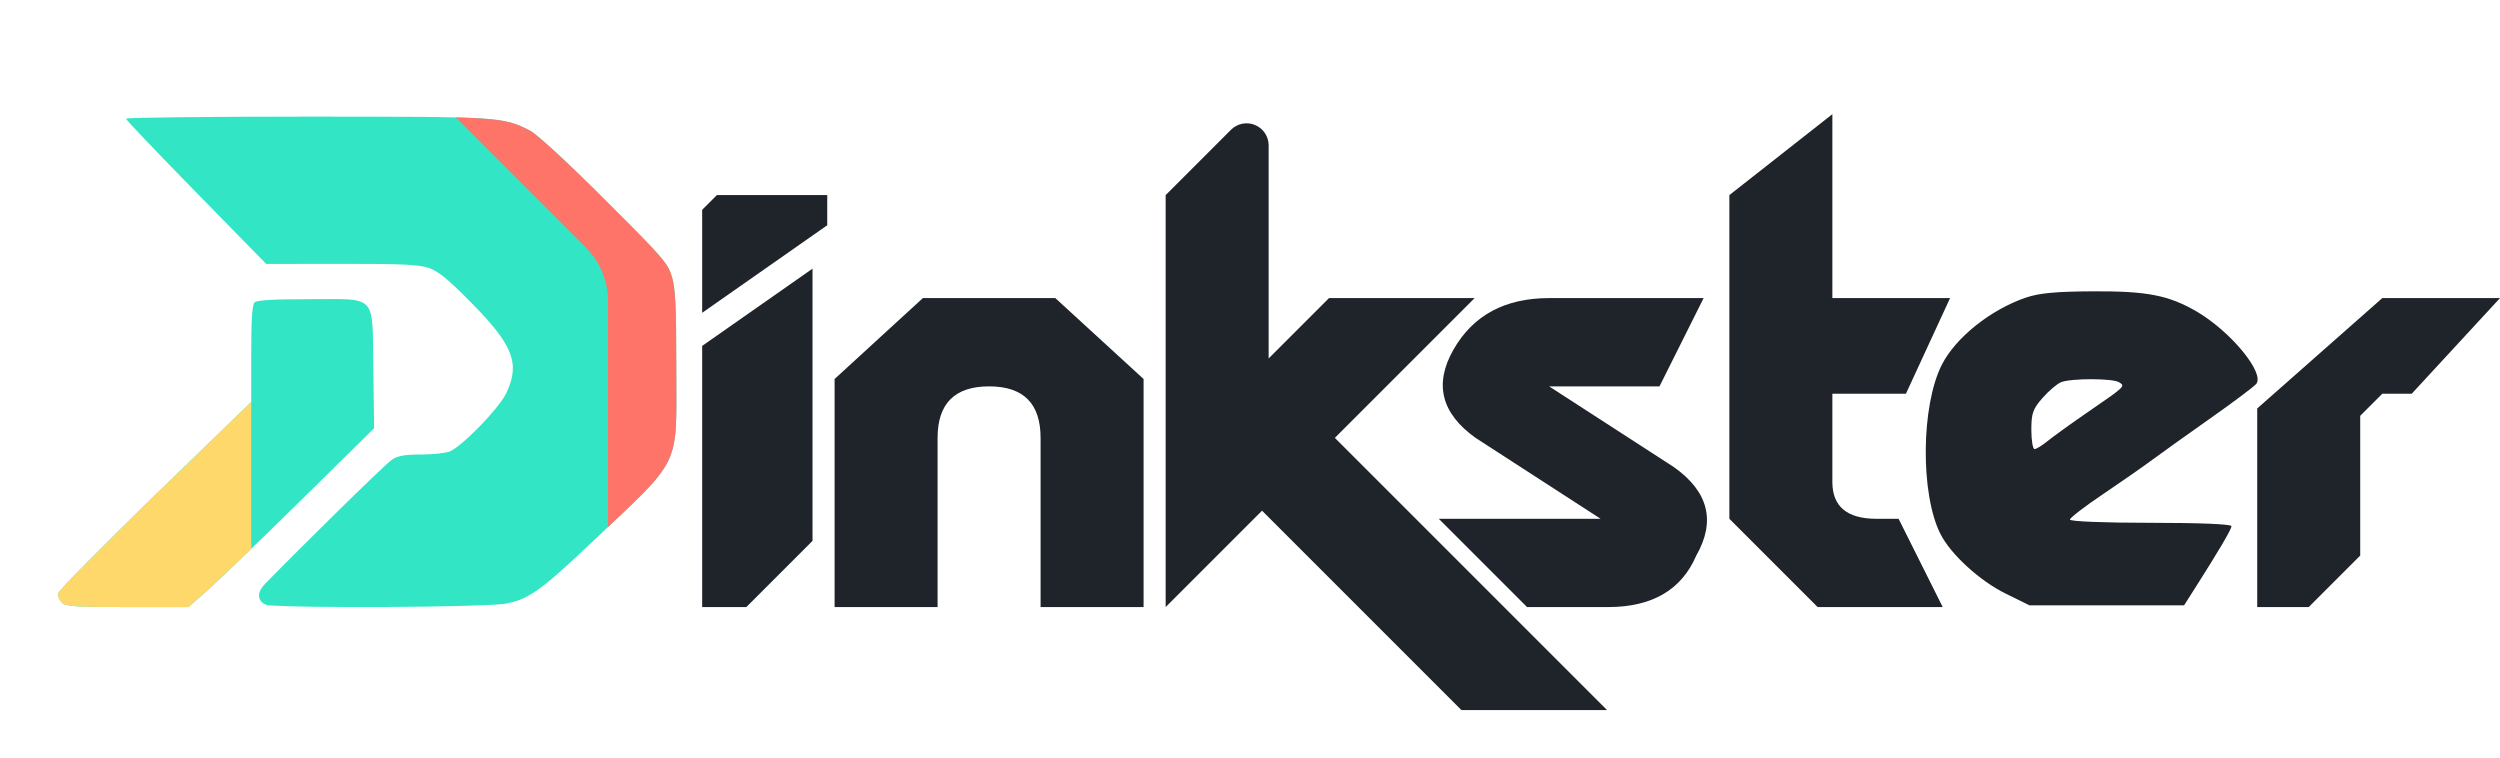
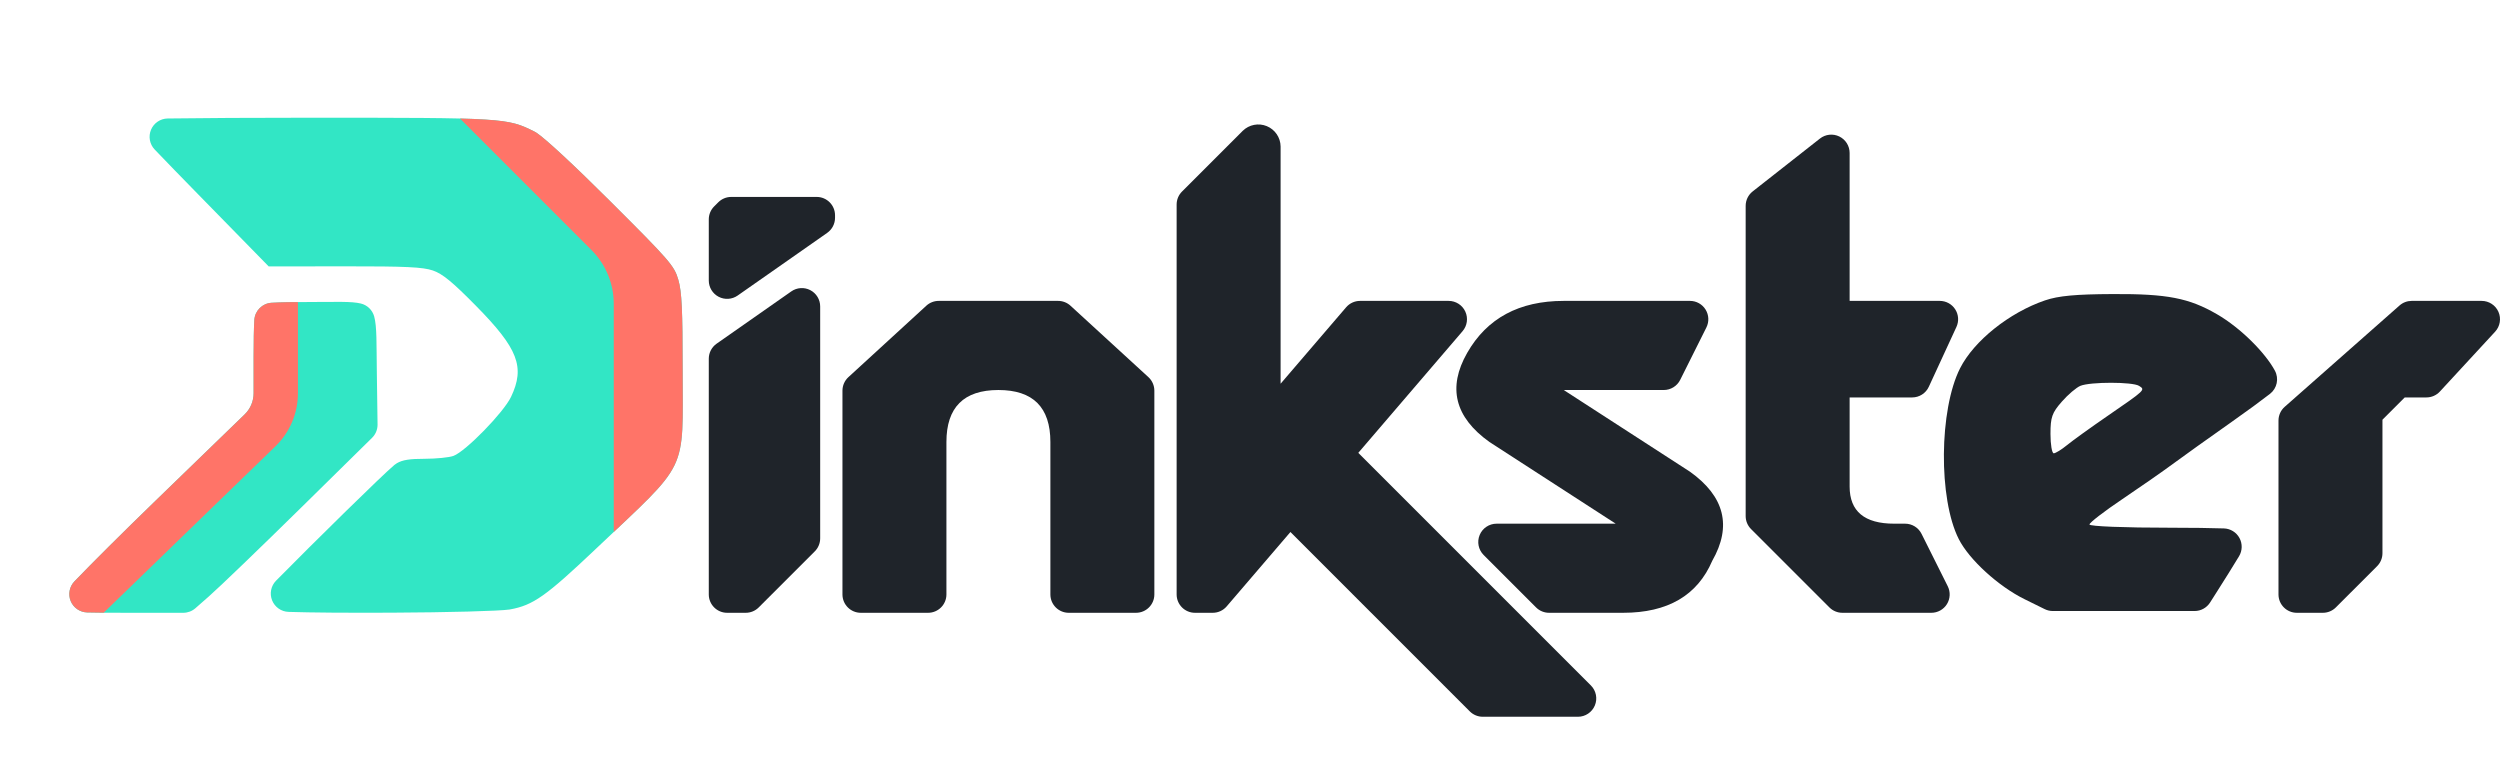
- <svg xmlns="http://www.w3.org/2000/svg" viewBox="0 0 1559.771 472.6" width="1559.771" height="472.6" version="1.1" id="svg313">
+ <svg xmlns="http://www.w3.org/2000/svg" viewBox="0 0 1545.214 472.6" width="1545.214" height="472.6" version="1.1" id="svg313">
  <defs id="defs81">
    <clipPath id="e-open-counter" clipPathUnits="userSpaceOnUse">
      <path d="M -20,-20 H 100 V 100 H -20 Z m 34,54 v -5.538 h 7.615 z" clip-rule="evenodd" id="path61" />
    </clipPath>
    <clipPath id="k-beam-baseline" clipPathUnits="userSpaceOnUse">
      <path d="M -20,-20 H 100 V 100 H 14 V 59.153 h -34 z" id="path64" />
    </clipPath>
    <clipPath id="approved-silhouette" clipPathUnits="userSpaceOnUse">
-       <path id="silhouette-clip-path" fill="#32e6c5" fill-rule="evenodd" d="m 166.259,156.655 c 0.036,1.475 41.691,45.252 92.626,97.23 l 92.554,94.568 99.173,-0.144 c 80.18,-0.072 102.302,0.971 115.468,5.432 12.554,4.281 25.36,14.748 56.187,46.007 55.396,56.151 64.676,80.216 46.079,119.317 -9.676,20.36 -59.245,71.187 -75.252,77.158 -5.54,2.086 -22.554,3.777 -37.77,3.813 -20.899,0 -30.108,1.655 -37.806,6.727 -9.063,5.976 -119.255,114.439 -167.301,163.701 -16.816,17.241 -4.383,28.23 5.512,28.827 28.272,1.707 79.099,2.328 156.538,2.005 73.777,-0.324 143.309,-2.23 154.496,-4.209 30.504,-5.468 47.014,-17.122 113.345,-80.036 121.978,-115.647 112.698,-96.475 112.698,-233.453 0,-78.453 -1.115,-102.05 -5.647,-117.662 -5.288,-18.309 -10.899,-24.784 -89.029,-102.698 -50.288,-50.18 -89.388,-86.223 -98.561,-90.863 -36.007,-18.201 -39.532,-18.417 -294.928,-18.417 -131.151,0 -238.417,1.223 -238.381,2.698 z m 169.712,242.626 c -3.022,3.022 -4.317,23.237 -4.317,67.806 v 63.525 L 203.957,654.317 C 133.741,722.338 76.259,780.755 76.259,784.065 c 0,3.345 2.554,8.597 5.647,11.727 4.82,4.784 17.77,5.647 86.259,5.647 h 80.576 l 24.353,-21.367 c 13.417,-11.727 68.597,-64.856 122.626,-118.022 l 98.201,-96.655 -1.079,-78.345 c -1.439,-100.36 6.259,-92.086 -85.324,-92.086 -47.482,0 -68.489,1.259 -71.547,4.317 z" />
+       <path id="silhouette-clip-path" fill="#32e6c5" fill-rule="evenodd" d="m 202.311,195.569 c 15.674,16.357 35.316,36.623 56.574,58.316 l 92.554,94.568 99.173,-0.144 c 80.18,-0.072 102.302,0.971 115.468,5.432 12.554,4.281 25.36,14.748 56.187,46.007 55.396,56.151 64.676,80.216 46.079,119.317 -9.676,20.36 -59.245,71.187 -75.252,77.158 -5.54,2.086 -22.554,3.777 -37.77,3.813 -19.497,0 -28.819,1.44 -36.232,5.751 a 24,24 0 0 0 -3.244,2.264 C 500.484,620.775 410.706,709.04 361.054,759.415 a 24,24 0 0 0 16.314,40.835 c 29.951,0.973 74.268,1.299 134.898,1.045 72.782,-0.319 141.433,-2.179 154.012,-4.129 a 24,24 0 0 0 0.571,-0.096 c 30.448,-5.474 46.991,-17.166 113.259,-80.02 121.978,-115.647 112.698,-96.475 112.698,-233.453 0,-78.453 -1.115,-102.05 -5.647,-117.662 C 881.87,347.626 876.259,341.151 798.13,263.237 750.817,216.027 713.408,181.33 701.507,173.524 a 24,24 0 0 0 -2.342,-1.354 c -35.634,-17.999 -40.085,-18.214 -294.525,-18.214 -74.641,0 -141.546,0.396 -185.337,1.009 a 24,24 0 0 0 -16.993,40.602 z m 130.315,222.912 c -0.664,10.98 -0.971,26.906 -0.971,48.605 v 47.261 a 38.4,38.4 0 0 1 -11.682,27.581 L 203.957,654.317 C 159.544,697.342 120.225,736.525 97.325,760.35 a 24,24 0 0 0 16.613,40.621 c 12.448,0.358 29.807,0.468 54.227,0.468 h 71.539 a 24,24 0 0 0 15.829,-5.96 l 17.56,-15.407 c 13.417,-11.727 68.597,-64.856 122.626,-118.022 l 90.898,-89.466 a 24,24 0 0 0 7.162,-17.435 l -0.938,-68.099 c -0.539,-37.572 0.203,-59.919 -3.463,-73.174 a 24,24 0 0 0 -17.465,-16.923 c -12.373,-3.006 -32.28,-1.989 -64.396,-1.989 -23.701,0 -40.806,0.314 -52.375,1.008 a 24,24 0 0 0 -22.518,22.509 z" />
    </clipPath>
    <clipPath id="plane-coral" clipPathUnits="userSpaceOnUse">
      <path d="M 323,28 430.8,135.8 A 45,45 0 0 1 444,167.6 V 440 H 650 V -40 H 323 Z" transform="matrix(2.213439,0,0,2.213439,-180.079,26.32411)" id="path69" />
    </clipPath>
-     <clipPath id="plane-yellow" clipPathUnits="userSpaceOnUse">
-       <path d="m 0,395 h 331.655 v 605 H 0 Z" id="path72" />
+     <clipPath id="plane-foot" clipPathUnits="userSpaceOnUse">
+       <path d="m 389.655,395 v 119.35 a 96.4,96.4 0 0 1 -29.316,69.23 L -285.997,1209.879 H -400 V 395 Z" id="path72" />
    </clipPath>
    <clipPath id="optical-silhouette-16" clipPathUnits="userSpaceOnUse">
-       <path d="m 166.259,156.655 c 0.036,1.475 41.691,45.252 92.626,97.23 l 92.554,94.568 99.173,-0.144 c 80.18,-0.072 102.302,0.971 115.468,5.432 12.554,4.281 25.36,14.748 56.187,46.007 55.396,56.151 64.676,80.216 46.079,119.317 -9.676,20.36 -59.245,71.187 -75.252,77.158 -5.54,2.086 -22.554,3.777 -37.77,3.813 -20.899,0 -30.108,1.655 -37.806,6.727 -9.063,5.976 -119.255,114.439 -167.301,163.701 -16.816,17.241 -4.383,28.23 5.512,28.827 28.272,1.707 79.099,2.328 156.538,2.005 73.777,-0.324 143.309,-2.23 154.496,-4.209 30.504,-5.468 47.014,-17.122 113.345,-80.036 121.978,-115.647 112.698,-96.475 112.698,-233.453 0,-78.453 -1.115,-102.05 -5.647,-117.662 -5.288,-18.309 -10.899,-24.784 -89.029,-102.698 -50.288,-50.18 -89.388,-86.223 -98.561,-90.863 -36.007,-18.201 -39.532,-18.417 -294.928,-18.417 -131.151,0 -238.417,1.223 -238.381,2.698 z m 169.712,242.626 c -3.022,3.022 -4.317,23.237 -4.317,67.806 v 63.525 L 203.957,654.317 C 133.741,722.338 76.259,780.755 76.259,784.065 c 0,3.345 2.554,8.597 5.647,11.727 4.82,4.784 17.77,5.647 86.259,5.647 h 80.576 l 24.353,-21.367 c 13.417,-11.727 68.597,-64.856 122.626,-118.022 l 98.201,-96.655 -1.079,-78.345 c -1.439,-100.36 6.259,-92.086 -85.324,-92.086 -47.482,0 -68.489,1.259 -71.547,4.317 z" id="path75" />
+       <path d="m 202.311,195.569 c 15.674,16.357 35.316,36.623 56.574,58.316 l 92.554,94.568 99.173,-0.144 c 80.18,-0.072 102.302,0.971 115.468,5.432 12.554,4.281 25.36,14.748 56.187,46.007 55.396,56.151 64.676,80.216 46.079,119.317 -9.676,20.36 -59.245,71.187 -75.252,77.158 -5.54,2.086 -22.554,3.777 -37.77,3.813 -19.497,0 -28.819,1.44 -36.232,5.751 a 24,24 0 0 0 -3.244,2.264 C 500.484,620.775 410.706,709.04 361.054,759.415 a 24,24 0 0 0 16.314,40.835 c 29.951,0.973 74.268,1.299 134.898,1.045 72.782,-0.319 141.433,-2.179 154.012,-4.129 a 24,24 0 0 0 0.571,-0.096 c 30.448,-5.474 46.991,-17.166 113.259,-80.02 121.978,-115.647 112.698,-96.475 112.698,-233.453 0,-78.453 -1.115,-102.05 -5.647,-117.662 C 881.87,347.626 876.259,341.151 798.13,263.237 750.817,216.027 713.408,181.33 701.507,173.524 a 24,24 0 0 0 -2.342,-1.354 c -35.634,-17.999 -40.085,-18.214 -294.525,-18.214 -74.641,0 -141.546,0.396 -185.337,1.009 a 24,24 0 0 0 -16.993,40.602 z m 130.315,222.912 c -0.664,10.98 -0.971,26.906 -0.971,48.605 v 47.261 a 38.4,38.4 0 0 1 -11.682,27.581 L 203.957,654.317 C 159.544,697.342 120.225,736.525 97.325,760.35 a 24,24 0 0 0 16.613,40.621 c 12.448,0.358 29.807,0.468 54.227,0.468 h 71.539 a 24,24 0 0 0 15.829,-5.96 l 17.56,-15.407 c 13.417,-11.727 68.597,-64.856 122.626,-118.022 l 90.898,-89.466 a 24,24 0 0 0 7.162,-17.435 l -0.938,-68.099 c -0.539,-37.572 0.203,-59.919 -3.463,-73.174 a 24,24 0 0 0 -17.465,-16.923 c -12.373,-3.006 -32.28,-1.989 -64.396,-1.989 -23.701,0 -40.806,0.314 -52.375,1.008 a 24,24 0 0 0 -22.518,22.509 z" id="path75" />
    </clipPath>
    <clipPath id="optical-silhouette-24" clipPathUnits="userSpaceOnUse">
-       <path d="m 166.259,156.655 c 0.036,1.475 41.691,45.252 92.626,97.23 l 92.554,94.568 99.173,-0.144 c 80.18,-0.072 102.302,0.971 115.468,5.432 12.554,4.281 25.36,14.748 56.187,46.007 55.396,56.151 64.676,80.216 46.079,119.317 -9.676,20.36 -59.245,71.187 -75.252,77.158 -5.54,2.086 -22.554,3.777 -37.77,3.813 -20.899,0 -30.108,1.655 -37.806,6.727 -9.063,5.976 -119.255,114.439 -167.301,163.701 -16.816,17.241 -4.383,28.23 5.512,28.827 28.272,1.707 79.099,2.328 156.538,2.005 73.777,-0.324 143.309,-2.23 154.496,-4.209 30.504,-5.468 47.014,-17.122 113.345,-80.036 121.978,-115.647 112.698,-96.475 112.698,-233.453 0,-78.453 -1.115,-102.05 -5.647,-117.662 -5.288,-18.309 -10.899,-24.784 -89.029,-102.698 -50.288,-50.18 -89.388,-86.223 -98.561,-90.863 -36.007,-18.201 -39.532,-18.417 -294.928,-18.417 -131.151,0 -238.417,1.223 -238.381,2.698 z m 169.712,242.626 c -3.022,3.022 -4.317,23.237 -4.317,67.806 v 63.525 L 203.957,654.317 C 133.741,722.338 76.259,780.755 76.259,784.065 c 0,3.345 2.554,8.597 5.647,11.727 4.82,4.784 17.77,5.647 86.259,5.647 h 80.576 l 24.353,-21.367 c 13.417,-11.727 68.597,-64.856 122.626,-118.022 l 98.201,-96.655 -1.079,-78.345 c -1.439,-100.36 6.259,-92.086 -85.324,-92.086 -47.482,0 -68.489,1.259 -71.547,4.317 z" id="path78" />
+       <path d="m 202.311,195.569 c 15.674,16.357 35.316,36.623 56.574,58.316 l 92.554,94.568 99.173,-0.144 c 80.18,-0.072 102.302,0.971 115.468,5.432 12.554,4.281 25.36,14.748 56.187,46.007 55.396,56.151 64.676,80.216 46.079,119.317 -9.676,20.36 -59.245,71.187 -75.252,77.158 -5.54,2.086 -22.554,3.777 -37.77,3.813 -19.497,0 -28.819,1.44 -36.232,5.751 a 24,24 0 0 0 -3.244,2.264 C 500.484,620.775 410.706,709.04 361.054,759.415 a 24,24 0 0 0 16.314,40.835 c 29.951,0.973 74.268,1.299 134.898,1.045 72.782,-0.319 141.433,-2.179 154.012,-4.129 a 24,24 0 0 0 0.571,-0.096 c 30.448,-5.474 46.991,-17.166 113.259,-80.02 121.978,-115.647 112.698,-96.475 112.698,-233.453 0,-78.453 -1.115,-102.05 -5.647,-117.662 C 881.87,347.626 876.259,341.151 798.13,263.237 750.817,216.027 713.408,181.33 701.507,173.524 a 24,24 0 0 0 -2.342,-1.354 c -35.634,-17.999 -40.085,-18.214 -294.525,-18.214 -74.641,0 -141.546,0.396 -185.337,1.009 a 24,24 0 0 0 -16.993,40.602 z m 130.315,222.912 c -0.664,10.98 -0.971,26.906 -0.971,48.605 v 47.261 a 38.4,38.4 0 0 1 -11.682,27.581 L 203.957,654.317 C 159.544,697.342 120.225,736.525 97.325,760.35 a 24,24 0 0 0 16.613,40.621 c 12.448,0.358 29.807,0.468 54.227,0.468 h 71.539 a 24,24 0 0 0 15.829,-5.96 l 17.56,-15.407 c 13.417,-11.727 68.597,-64.856 122.626,-118.022 l 90.898,-89.466 a 24,24 0 0 0 7.162,-17.435 l -0.938,-68.099 c -0.539,-37.572 0.203,-59.919 -3.463,-73.174 a 24,24 0 0 0 -17.465,-16.923 c -12.373,-3.006 -32.28,-1.989 -64.396,-1.989 -23.701,0 -40.806,0.314 -52.375,1.008 a 24,24 0 0 0 -22.518,22.509 z" id="path78" />
    </clipPath>
  </defs>
  <g id="07_Exports_Artboards" style="display:inline" transform="translate(2.54,-9010.44)">
    <g id="wordmark-color-light" transform="matrix(3.4,0,0,3.4,-60,8750)" color="#1f242a">
      <g transform="matrix(0.139,0,0,0.139,16.9,76.6)" id="g300">
        <g id="g298">
          <rect width="1000" height="1000" opacity="0" id="rect288" x="0" y="0" />
          <g clip-path="url(#approved-silhouette)" id="g296">
            <rect width="1000" height="1000" fill="#32e6c5" id="rect290" x="0" y="0" />
            <rect width="1000" height="1000" fill="#ff7468" clip-path="url(#plane-coral)" id="rect292" x="0" y="0" />
-             <rect width="1000" height="1000" fill="#ffd86b" clip-path="url(#plane-yellow)" id="rect294" x="0" y="0" />
+             <rect width="1000" height="1000" fill="#ff7468" clip-path="url(#plane-foot)" id="rect294" x="0" y="0" />
          </g>
        </g>
      </g>
      <g fill="currentColor" transform="matrix(1.35,0,0,1.35,-51.0125,-52.3)" id="g309">
-         <path id="color-light-i" d="M 2,0 H 17 V 4.1 L 0,16 V 2 Z M 0,20.5 15,10 V 47 L 6,56 H 0 Z" transform="translate(145.75,122)" fill-rule="evenodd" />
-         <path id="color-light-n" d="M 0,56 V 25 L 12,14 H 30 L 42,25 V 56 H 28 V 33 q 0,-7 -7,-7 -7,0 -7,7 v 23 z" transform="translate(163.75,122)" fill-rule="evenodd" />
-         <path id="color-light-k" d="m 7,0 8.9,-8.9 A 3,3 0 0 1 21,-6.8 V 22.201 L 29.201,14 H 49 L 30,33 67,70 H 47.201 L 20.101,42.899 7,56 Z" transform="translate(201.75,122)" fill-rule="evenodd" />
-         <path id="color-light-s" d="M 36,14 30,26 H 15 l 17,11 q 7,5 3,12 -3,7 -12,7 H 12 L 0,44 H 22 L 5,33 Q -2,28 2,21 6,14 15,14 Z" transform="translate(245.875,122)" fill-rule="evenodd" />
-         <path id="color-light-t" d="M 0,0 14,-11 V 14 H 30 L 24,27 H 14 v 12 q 0,5 6,5 h 3 l 6,12 H 12 L 0,44 Z" transform="translate(285.375,122)" fill-rule="evenodd" />
-         <path id="color-light-e" d="M 14.056,13.933 C 9.25,15.575 4.496,19.374 2.625,23.068 c -2.83,5.584 -2.926,17.583 -0.181,23 1.394,2.763 5.336,6.367 8.868,8.104 l 3.222,1.589 h 10.514 10.51 l 1.432,-2.248 C 40.32,48.282 42,45.424 42,44.999 c 0,-0.272 -4.357,-0.453 -10.977,-0.453 -6.333,0 -10.977,-0.186 -10.977,-0.439 0,-0.239 1.985,-1.771 4.415,-3.403 2.429,-1.637 5.489,-3.766 6.801,-4.739 1.312,-0.969 4.892,-3.532 7.961,-5.689 3.064,-2.157 5.823,-4.229 6.133,-4.601 1.227,-1.475 -3.494,-7.192 -8.157,-9.889 -3.766,-2.176 -6.687,-2.744 -14.018,-2.706 -5.035,0.024 -7.317,0.239 -9.125,0.854 z M 26.723,25.44 c 0.864,0.549 0.902,0.511 -4.291,4.085 -2.229,1.532 -4.663,3.288 -5.407,3.895 -0.74,0.606 -1.546,1.103 -1.79,1.103 -0.239,0 -0.439,-1.174 -0.439,-2.611 0,-2.253 0.21,-2.845 1.527,-4.343 0.835,-0.955 1.966,-1.914 2.506,-2.133 1.351,-0.549 7.025,-0.544 7.894,0.005 z" transform="translate(311.625,122)" fill-rule="evenodd" />
-         <path id="color-light-r" d="M 0,56 V 29 L 17,14 H 33 L 21,27 h -4 l -3,3 v 19 l -7,7 z" transform="translate(357.125,122)" fill-rule="evenodd" />
+         <path id="color-light-i" d="M 3.023,0 H 14.53 A 2.47,2.47 0 0 1 17,2.47 v 0.344 a 2.47,2.47 0 0 1 -1.054,2.024 l -12.06,8.442 A 2.47,2.47 0 0 1 0,11.256 V 3.023 A 2.47,2.47 0 0 1 0.723,1.277 L 1.277,0.723 A 2.47,2.47 0 0 1 3.023,0 Z m -1.97,19.763 10.06,-7.042 A 2.47,2.47 0 0 1 15,14.744 v 31.233 a 2.47,2.47 0 0 1 -0.723,1.747 L 6.723,55.277 A 2.47,2.47 0 0 1 4.977,56 H 2.47 A 2.47,2.47 0 0 1 0,53.53 V 21.786 a 2.47,2.47 0 0 1 1.054,-2.024 z" transform="translate(145.75,122)" fill-rule="evenodd" />
+         <path id="color-light-n" d="M 0,53.53 V 26.087 a 2.47,2.47 0 0 1 0.801,-1.821 L 11.292,14.649 A 2.47,2.47 0 0 1 12.961,14 h 16.078 a 2.47,2.47 0 0 1 1.669,0.649 l 10.491,9.617 A 2.47,2.47 0 0 1 42,26.087 V 53.53 A 2.47,2.47 0 0 1 39.53,56 H 30.47 A 2.47,2.47 0 0 1 28,53.53 V 33 q 0,-7 -7,-7 -7,0 -7,7 V 53.53 A 2.47,2.47 0 0 1 11.53,56 H 2.47 A 2.47,2.47 0 0 1 0,53.53 Z" transform="translate(163.75,122)" fill-rule="evenodd" />
+         <path id="color-light-k" d="M 7.723,-0.723 15.9,-8.9 A 3,3 0 0 1 21,-6.8 V 25.154 L 29.822,14.863 A 2.47,2.47 0 0 1 31.697,14 h 11.933 a 2.47,2.47 0 0 1 1.875,4.077 L 31.462,34.462 62.783,65.783 A 2.47,2.47 0 0 1 61.037,70 H 48.224 A 2.47,2.47 0 0 1 46.478,69.277 L 22.323,45.123 13.739,55.137 A 2.47,2.47 0 0 1 11.864,56 H 9.47 A 2.47,2.47 0 0 1 7,53.53 V 1.023 a 2.47,2.47 0 0 1 0.723,-1.747 z" transform="translate(201.75,122)" fill-rule="evenodd" />
+         <path id="color-light-s" d="m 34.213,17.575 -3.53,7.06 A 2.47,2.47 0 0 1 28.473,26 H 15 l 17,11 q 7,5 3,12 -3,7 -12,7 h -9.977 a 2.47,2.47 0 0 1 -1.747,-0.723 l -7.06,-7.06 A 2.47,2.47 0 0 1 5.963,44 H 22 L 5,33 Q -2,28 2,21 6,14 15,14 h 17.003 a 2.47,2.47 0 0 1 2.209,3.575 z" transform="translate(245.875,122)" fill-rule="evenodd" />
+         <path id="color-light-t" d="M 0.944,-0.742 10.004,-7.86 A 2.47,2.47 0 0 1 14,-5.918 V 14 h 12.14 a 2.47,2.47 0 0 1 2.243,3.505 l -3.72,8.06 A 2.47,2.47 0 0 1 22.42,27 H 14 v 12 q 0,5 6,5 h 1.473 a 2.47,2.47 0 0 1 2.209,1.365 l 3.53,7.06 A 2.47,2.47 0 0 1 25.003,56 H 13.023 A 2.47,2.47 0 0 1 11.277,55.277 L 0.723,44.723 A 2.47,2.47 0 0 1 0,42.977 V 1.201 a 2.47,2.47 0 0 1 0.944,-1.942 z" transform="translate(285.375,122)" fill-rule="evenodd" />
+         <path id="color-light-e" d="M 14.056,13.933 C 9.25,15.575 4.496,19.374 2.625,23.068 c -2.83,5.584 -2.926,17.583 -0.181,23 1.394,2.763 5.336,6.367 8.868,8.104 l 2.705,1.334 a 2.47,2.47 0 0 0 1.093,0.255 h 9.938 9.154 a 2.47,2.47 0 0 0 2.083,-1.143 l 0.704,-1.105 c 1.331,-2.089 2.398,-3.8 3.2,-5.129 a 2.47,2.47 0 0 0 -2.034,-3.745 c -1.845,-0.06 -4.278,-0.094 -7.132,-0.094 -6.333,0 -10.977,-0.186 -10.977,-0.439 0,-0.239 1.985,-1.771 4.415,-3.403 2.429,-1.637 5.489,-3.766 6.801,-4.739 1.312,-0.969 4.892,-3.532 7.961,-5.689 2.073,-1.46 4.007,-2.88 5.137,-3.761 a 2.47,2.47 0 0 0 0.66,-3.111 C 43.76,21.045 40.465,17.674 37.199,15.785 c -3.766,-2.176 -6.687,-2.744 -14.018,-2.706 -5.035,0.024 -7.317,0.239 -9.125,0.854 z M 26.723,25.44 c 0.864,0.549 0.902,0.511 -4.291,4.085 -2.229,1.532 -4.663,3.288 -5.407,3.895 -0.74,0.606 -1.546,1.103 -1.79,1.103 -0.239,0 -0.439,-1.174 -0.439,-2.611 0,-2.253 0.21,-2.845 1.527,-4.343 0.835,-0.955 1.966,-1.914 2.506,-2.133 1.351,-0.549 7.025,-0.544 7.894,0.005 z" transform="translate(311.625,122)" fill-rule="evenodd" />
+         <path id="color-light-r" d="M 0,53.53 V 30.115 a 2.47,2.47 0 0 1 0.836,-1.852 L 16.3,14.618 A 2.47,2.47 0 0 1 17.934,14 h 9.425 a 2.47,2.47 0 0 1 1.815,4.145 l -7.44,8.06 A 2.47,2.47 0 0 1 19.919,27 H 17 l -3,3 v 17.977 a 2.47,2.47 0 0 1 -0.723,1.747 L 7.723,55.277 A 2.47,2.47 0 0 1 5.977,56 H 2.47 A 2.47,2.47 0 0 1 0,53.53 Z" transform="translate(357.125,122)" fill-rule="evenodd" />
      </g>
    </g>
  </g>
</svg>
